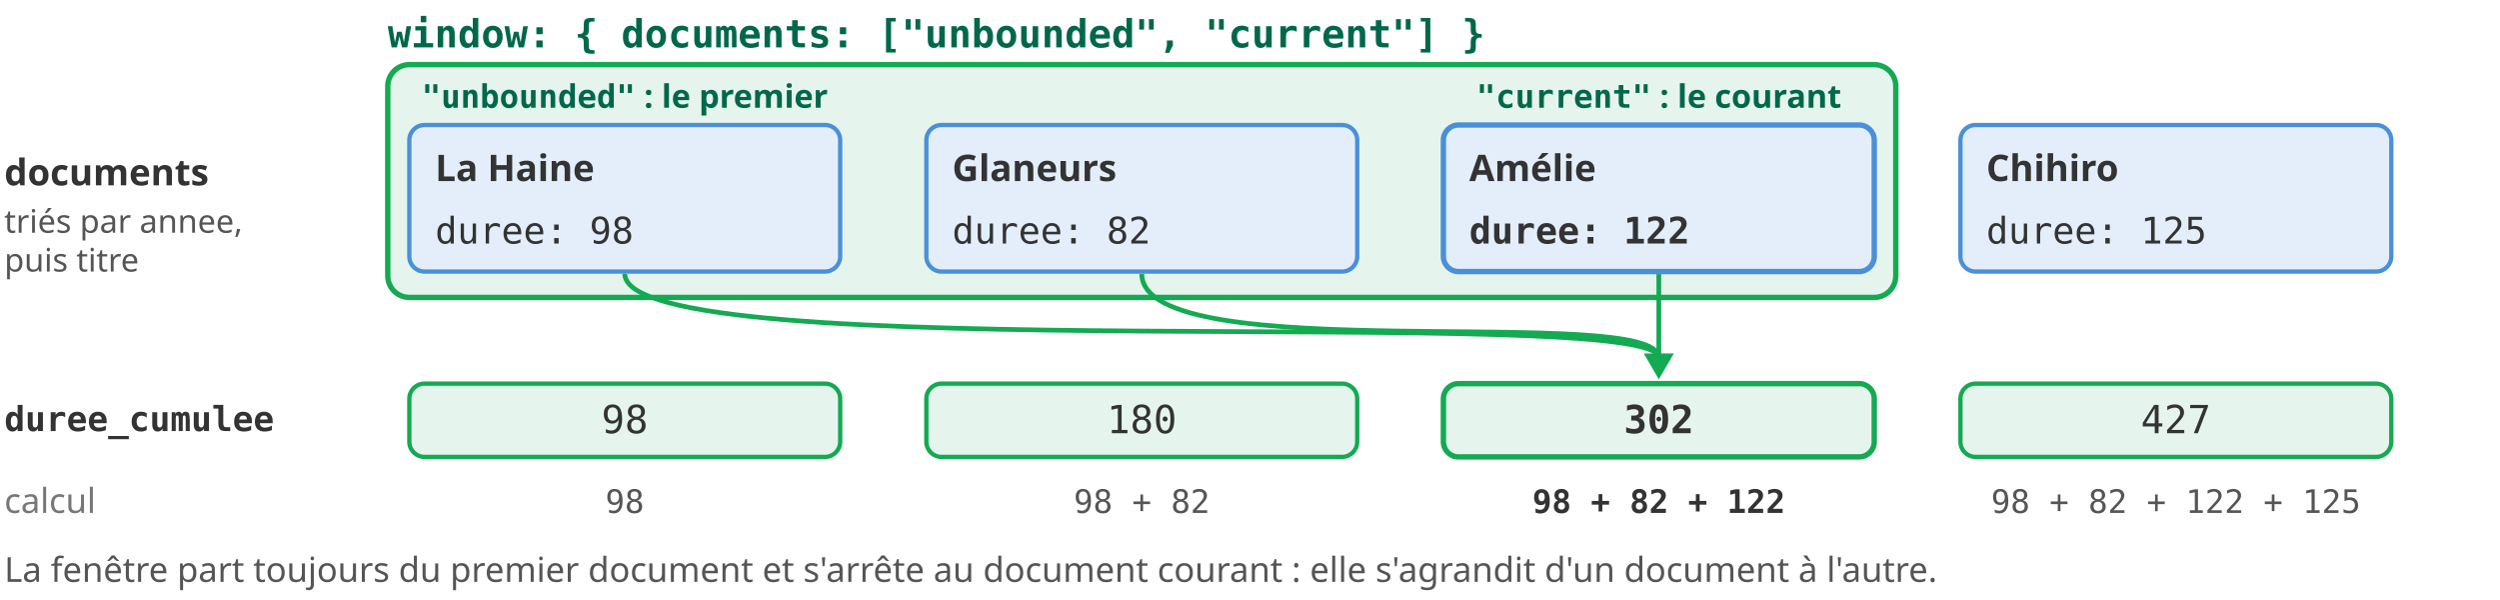
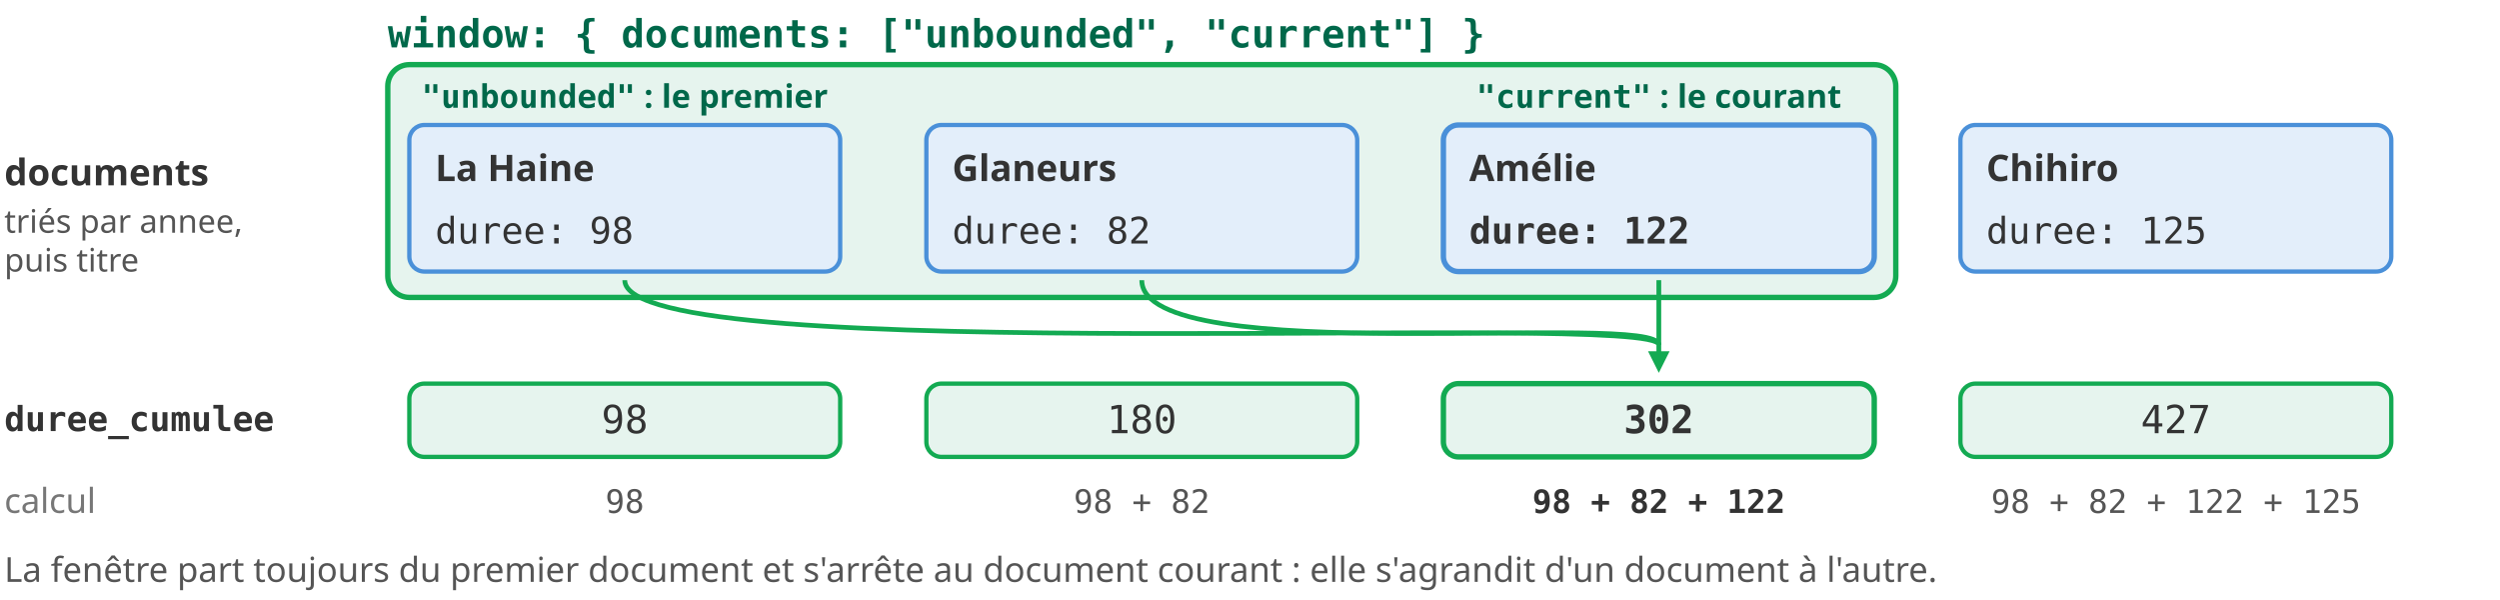
<svg xmlns="http://www.w3.org/2000/svg" viewBox="0 0 1160 278" font-family="sans-serif" role="img" aria-labelledby="t">
+   <defs>
+     <marker id="fv" viewBox="0 0 10 10" refX="5" refY="5" markerWidth="10" markerHeight="10" markerUnits="userSpaceOnUse" orient="auto-start-reverse">
+       <path d="M0,0 L10,5 L0,10 z" fill="#13aa52" />
+     </marker>
+   </defs>
  <text x="2" y="86" font-size="17" font-weight="bold" fill="#333">documents</text>
  <text x="2" y="108" font-size="15" fill="#555">triés par annee,</text>
  <text x="2" y="126" font-size="15" fill="#555">puis titre</text>
  <text x="2" y="200" font-family="monospace" font-size="16" font-weight="bold" fill="#333">duree_cumulee</text>
  <text x="2" y="238" font-size="16" fill="#777">calcul</text>
  <text x="180" y="22" font-family="monospace" font-size="18" font-weight="bold" fill="#00684a">window: { documents: ["unbounded", "current"] }</text>
  <rect x="180" y="30" width="700" height="108" rx="10" fill="#e6f4ee" stroke="#13aa52" stroke-width="2.5" />
  <g font-size="15" font-weight="bold" fill="#00684a" text-anchor="middle">
    <text x="290" y="50">
      <tspan font-family="monospace">"unbounded"</tspan> : le premier</text>
    <text x="770" y="50">
      <tspan font-family="monospace">"current"</tspan> : le courant</text>
  </g>
-   <path d="M290,127 C290,172 770,140 770,166" fill="none" stroke="#13aa52" stroke-width="2.2" />
-   <path d="M530,127 C530,172 770,140 770,166" fill="none" stroke="#13aa52" stroke-width="2.2" />
-   <path d="M770,127 C770,172 770,140 770,166" fill="none" stroke="#13aa52" stroke-width="2.2" />
-   <path d="M763,164 L770,176 L777,164 z" fill="#13aa52" />
+   <path d="M290,130 C290,172 770,144 770,160" fill="none" stroke="#13aa52" stroke-width="2.2" />
+   <path d="M530,130 C530,172 770,144 770,160" fill="none" stroke="#13aa52" stroke-width="2.2" />
+   <path d="M770,130 L770,168" fill="none" stroke="#13aa52" stroke-width="2.2" marker-end="url(#fv)" />
  <rect x="190" y="58" width="200" height="68" rx="7" fill="#e3eefa" stroke="#4a90d9" stroke-width="2" />
  <text x="202" y="84" font-size="17" font-weight="bold" fill="#333">La Haine</text>
  <text x="202" y="113" font-family="monospace" font-size="17" fill="#333">duree: 98</text>
  <rect x="430" y="58" width="200" height="68" rx="7" fill="#e3eefa" stroke="#4a90d9" stroke-width="2" />
  <text x="442" y="84" font-size="17" font-weight="bold" fill="#333">Glaneurs</text>
  <text x="442" y="113" font-family="monospace" font-size="17" fill="#333">duree: 82</text>
  <rect x="670" y="58" width="200" height="68" rx="7" fill="#e3eefa" stroke="#4a90d9" stroke-width="2.5" />
  <text x="682" y="84" font-size="17" font-weight="bold" fill="#333">Amélie</text>
  <text x="682" y="113" font-family="monospace" font-size="17" font-weight="bold" fill="#333">duree: 122</text>
  <rect x="910" y="58" width="200" height="68" rx="7" fill="#e3eefa" stroke="#4a90d9" stroke-width="2" />
  <text x="922" y="84" font-size="17" font-weight="bold" fill="#333">Chihiro</text>
  <text x="922" y="113" font-family="monospace" font-size="17" fill="#333">duree: 125</text>
  <rect x="190" y="178" width="200" height="34" rx="7" fill="#e6f4ee" stroke="#13aa52" stroke-width="2" />
  <text x="290" y="201" font-family="monospace" font-size="18" fill="#333" text-anchor="middle">98</text>
  <text x="290" y="238" font-family="monospace" font-size="15" fill="#555" text-anchor="middle">98</text>
  <rect x="430" y="178" width="200" height="34" rx="7" fill="#e6f4ee" stroke="#13aa52" stroke-width="2" />
  <text x="530" y="201" font-family="monospace" font-size="18" fill="#333" text-anchor="middle">180</text>
  <text x="530" y="238" font-family="monospace" font-size="15" fill="#555" text-anchor="middle">98 + 82</text>
  <rect x="670" y="178" width="200" height="34" rx="7" fill="#e6f4ee" stroke="#13aa52" stroke-width="2.5" />
  <text x="770" y="201" font-family="monospace" font-size="18" font-weight="bold" fill="#333" text-anchor="middle">302</text>
  <text x="770" y="238" font-family="monospace" font-size="15" font-weight="bold" fill="#333" text-anchor="middle">98 + 82 + 122</text>
  <rect x="910" y="178" width="200" height="34" rx="7" fill="#e6f4ee" stroke="#13aa52" stroke-width="2" />
  <text x="1010" y="201" font-family="monospace" font-size="18" fill="#333" text-anchor="middle">427</text>
  <text x="1010" y="238" font-family="monospace" font-size="15" fill="#555" text-anchor="middle">98 + 82 + 122 + 125</text>
  <text x="2" y="270" font-size="16" fill="#555">La fenêtre part toujours du premier document et s'arrête au document courant : elle s'agrandit d'un document à l'autre.</text>
</svg>
